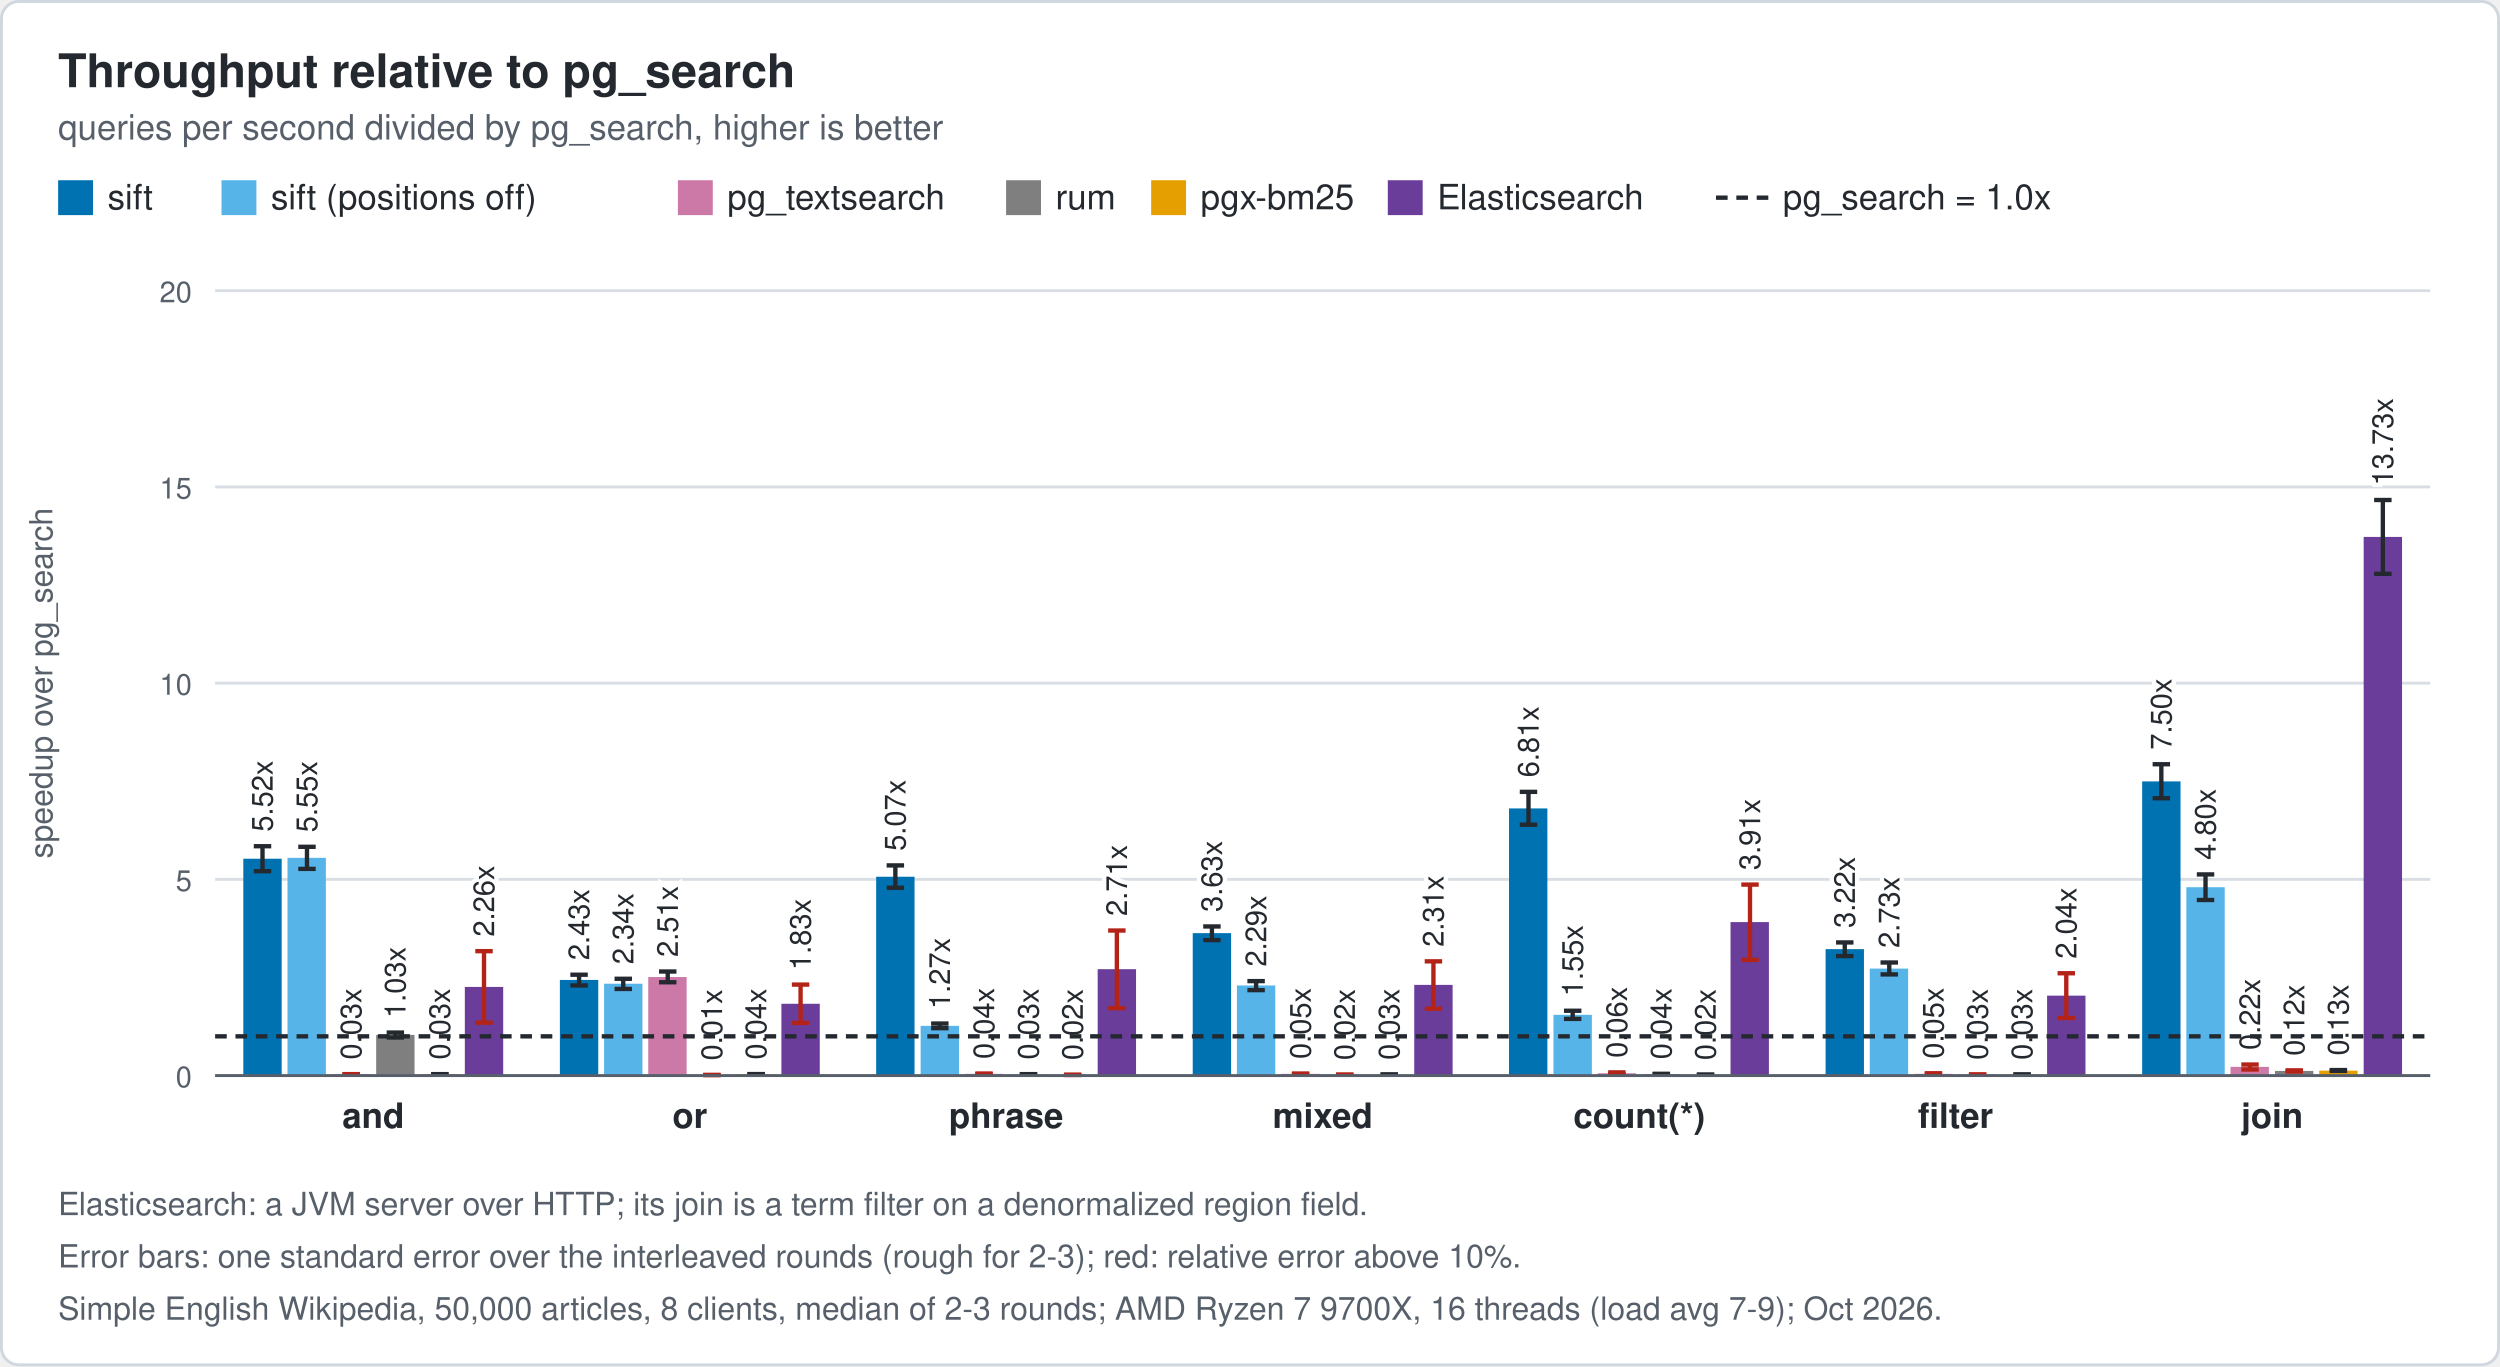
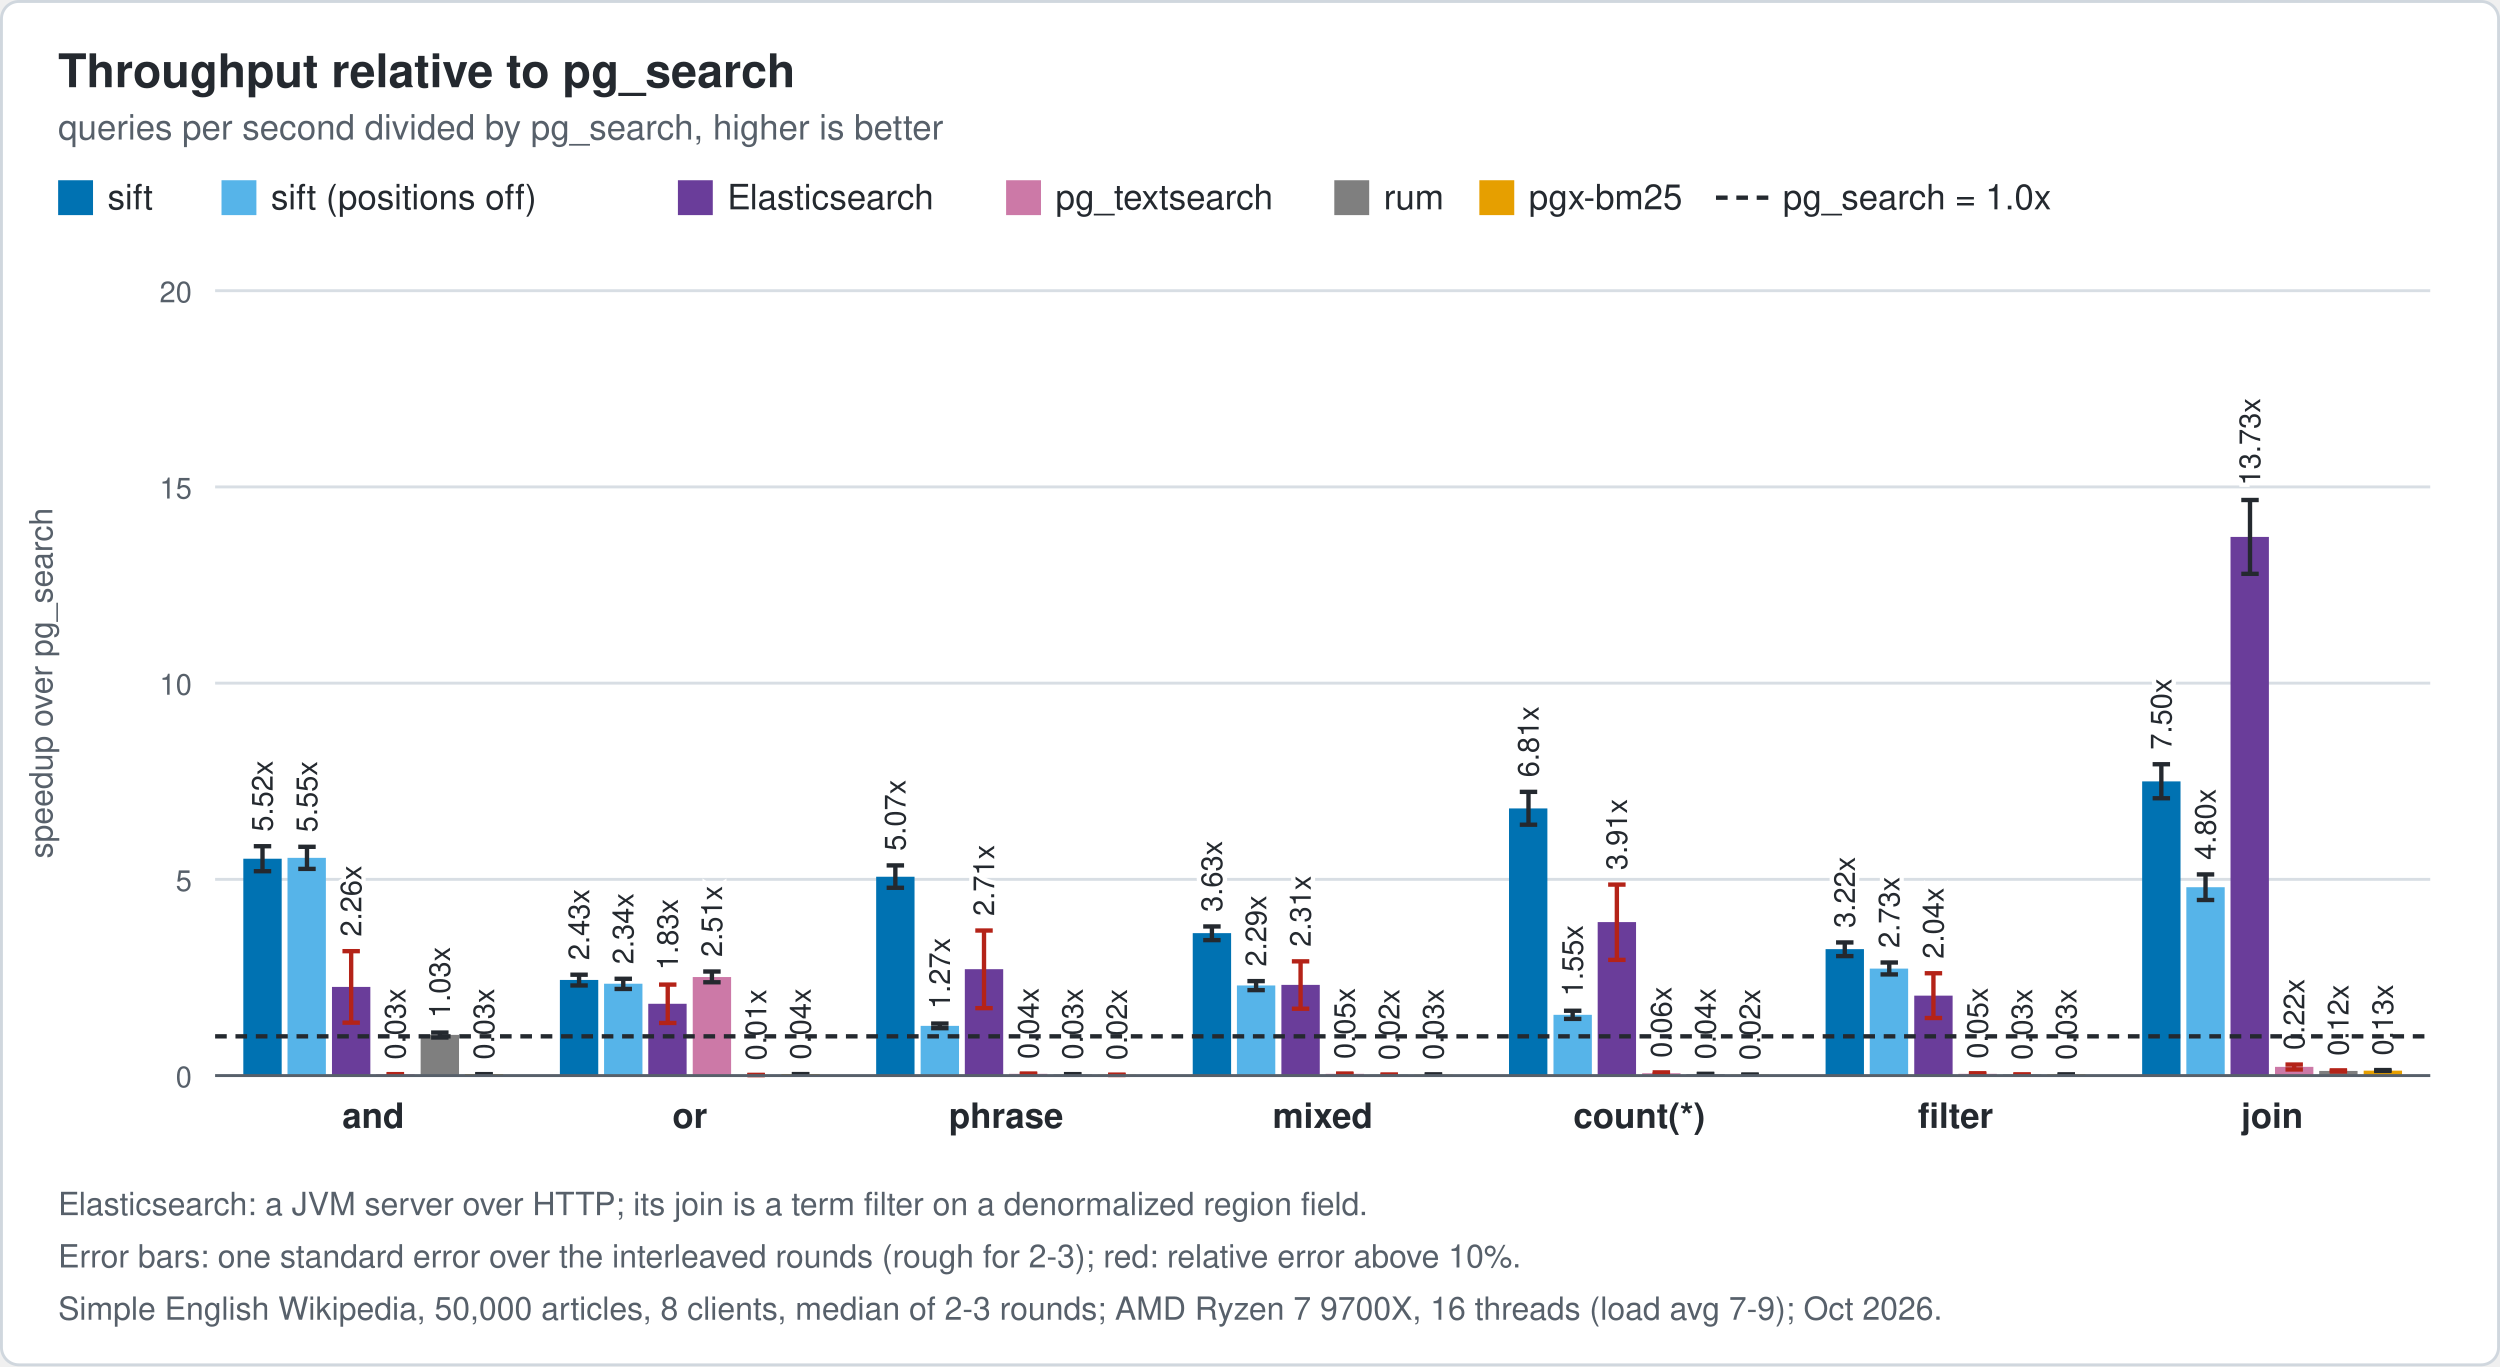
<svg xmlns="http://www.w3.org/2000/svg" width="860" height="470" viewBox="0 0 860 470" role="img" aria-labelledby="t d" font-family="Helvetica, Arial, sans-serif">
  <rect x="0.5" y="0.5" width="859" height="469" rx="6" fill="#ffffff" stroke="#d0d7de" />
  <text x="20" y="30" font-size="16" text-anchor="start" fill="#24292f" font-weight="bold">Throughput relative to pg_search</text>
  <text x="20" y="48" font-size="12" text-anchor="start" fill="#57606a">queries per second divided by pg_search, higher is better</text>
  <rect x="20" y="62" width="12" height="12" fill="#0072B2" />
  <text x="37" y="72" font-size="12" text-anchor="start" fill="#24292f">sift</text>
  <rect x="76.2" y="62" width="12" height="12" fill="#56B4E9" />
  <text x="93.2" y="72" font-size="12" text-anchor="start" fill="#24292f">sift (positions off)</text>
-   <rect x="233.2" y="62" width="12" height="12" fill="#CC79A7" />
-   <text x="250.2" y="72" font-size="12" text-anchor="start" fill="#24292f">pg_textsearch</text>
-   <rect x="346.1" y="62" width="12" height="12" fill="#7f7f7f" />
-   <text x="363.1" y="72" font-size="12" text-anchor="start" fill="#24292f">rum</text>
-   <rect x="396" y="62" width="12" height="12" fill="#E69F00" />
-   <text x="413" y="72" font-size="12" text-anchor="start" fill="#24292f">pgx-bm25</text>
-   <rect x="477.4" y="62" width="12" height="12" fill="#6A3D9A" />
-   <text x="494.4" y="72" font-size="12" text-anchor="start" fill="#24292f">Elasticsearch</text>
+   <rect x="233.2" y="62" width="12" height="12" fill="#6A3D9A" />
+   <text x="250.2" y="72" font-size="12" text-anchor="start" fill="#24292f">Elasticsearch</text>
+   <rect x="346.1" y="62" width="12" height="12" fill="#CC79A7" />
+   <text x="363.1" y="72" font-size="12" text-anchor="start" fill="#24292f">pg_textsearch</text>
+   <rect x="459" y="62" width="12" height="12" fill="#7f7f7f" />
+   <text x="476" y="72" font-size="12" text-anchor="start" fill="#24292f">rum</text>
+   <rect x="508.9" y="62" width="12" height="12" fill="#E69F00" />
+   <text x="525.9" y="72" font-size="12" text-anchor="start" fill="#24292f">pgx-bm25</text>
  <line x1="590.3" y1="68" x2="608.3" y2="68" stroke="#24292f" stroke-width="1.5" stroke-dasharray="4 3" />
  <text x="613.3" y="72" font-size="12" text-anchor="start" fill="#24292f">pg_search = 1.0x</text>
  <line x1="74" y1="370" x2="836" y2="370" stroke="#d8dee4" stroke-width="1" />
  <text x="66" y="374" font-size="10" text-anchor="end" fill="#57606a">0</text>
  <line x1="74" y1="302.5" x2="836" y2="302.5" stroke="#d8dee4" stroke-width="1" />
  <text x="66" y="306.5" font-size="10" text-anchor="end" fill="#57606a">5</text>
  <line x1="74" y1="235" x2="836" y2="235" stroke="#d8dee4" stroke-width="1" />
  <text x="66" y="239" font-size="10" text-anchor="end" fill="#57606a">10</text>
  <line x1="74" y1="167.5" x2="836" y2="167.5" stroke="#d8dee4" stroke-width="1" />
  <text x="66" y="171.5" font-size="10" text-anchor="end" fill="#57606a">15</text>
  <line x1="74" y1="100" x2="836" y2="100" stroke="#d8dee4" stroke-width="1" />
  <text x="66" y="104" font-size="10" text-anchor="end" fill="#57606a">20</text>
  <text transform="translate(18 235) rotate(-90)" font-size="11" text-anchor="middle" fill="#57606a">speedup over pg_search</text>
  <rect x="83.7" y="295.4" width="13.2" height="74.6" fill="#0072B2" />
  <line x1="90.3" y1="291.1" x2="90.3" y2="299.7" stroke="#24292f" stroke-width="1.5" />
  <line x1="87.3" y1="291.1" x2="93.3" y2="291.1" stroke="#24292f" stroke-width="1.5" />
  <line x1="87.3" y1="299.7" x2="93.3" y2="299.7" stroke="#24292f" stroke-width="1.5" />
  <text transform="translate(93.8 286.1) rotate(-90)" font-size="10" text-anchor="start" fill="#24292f" stroke="#ffffff" stroke-width="3" paint-order="stroke">5.52x</text>
  <rect x="98.9" y="295.1" width="13.2" height="74.9" fill="#56B4E9" />
  <line x1="105.6" y1="291.3" x2="105.6" y2="298.9" stroke="#24292f" stroke-width="1.5" />
  <line x1="102.6" y1="291.3" x2="108.6" y2="291.3" stroke="#24292f" stroke-width="1.5" />
  <line x1="102.6" y1="298.9" x2="108.6" y2="298.9" stroke="#24292f" stroke-width="1.5" />
  <text transform="translate(109.1 286.3) rotate(-90)" font-size="10" text-anchor="start" fill="#24292f" stroke="#ffffff" stroke-width="3" paint-order="stroke">5.55x</text>
-   <rect x="114.2" y="369.5" width="13.2" height="0.5" fill="#CC79A7" />
-   <line x1="120.8" y1="369.5" x2="120.8" y2="369.6" stroke="#b42318" stroke-width="1.5" />
-   <line x1="117.8" y1="369.5" x2="123.8" y2="369.5" stroke="#b42318" stroke-width="1.5" />
-   <line x1="117.8" y1="369.6" x2="123.8" y2="369.6" stroke="#b42318" stroke-width="1.5" />
-   <text transform="translate(124.3 364.5) rotate(-90)" font-size="10" text-anchor="start" fill="#24292f" stroke="#ffffff" stroke-width="3" paint-order="stroke">0.03x</text>
-   <rect x="129.4" y="356" width="13.2" height="14" fill="#7f7f7f" />
-   <line x1="136" y1="355.2" x2="136" y2="356.9" stroke="#24292f" stroke-width="1.5" />
-   <line x1="133" y1="355.2" x2="139" y2="355.2" stroke="#24292f" stroke-width="1.5" />
-   <line x1="133" y1="356.9" x2="139" y2="356.9" stroke="#24292f" stroke-width="1.5" />
-   <text transform="translate(139.5 350.2) rotate(-90)" font-size="10" text-anchor="start" fill="#24292f" stroke="#ffffff" stroke-width="3" paint-order="stroke">1.03x</text>
-   <rect x="144.7" y="369.5" width="13.2" height="0.5" fill="#E69F00" />
-   <line x1="151.3" y1="369.5" x2="151.3" y2="369.6" stroke="#24292f" stroke-width="1.5" />
-   <line x1="148.3" y1="369.5" x2="154.3" y2="369.5" stroke="#24292f" stroke-width="1.5" />
-   <line x1="148.3" y1="369.6" x2="154.3" y2="369.6" stroke="#24292f" stroke-width="1.5" />
-   <text transform="translate(154.8 364.5) rotate(-90)" font-size="10" text-anchor="start" fill="#24292f" stroke="#ffffff" stroke-width="3" paint-order="stroke">0.03x</text>
-   <rect x="159.9" y="339.5" width="13.2" height="30.5" fill="#6A3D9A" />
-   <line x1="166.5" y1="327.2" x2="166.5" y2="351.8" stroke="#b42318" stroke-width="1.5" />
-   <line x1="163.5" y1="327.2" x2="169.5" y2="327.2" stroke="#b42318" stroke-width="1.5" />
-   <line x1="163.5" y1="351.8" x2="169.5" y2="351.8" stroke="#b42318" stroke-width="1.5" />
-   <text transform="translate(170 322.2) rotate(-90)" font-size="10" text-anchor="start" fill="#24292f" stroke="#ffffff" stroke-width="3" paint-order="stroke">2.26x</text>
+   <rect x="114.2" y="339.5" width="13.2" height="30.5" fill="#6A3D9A" />
+   <line x1="120.8" y1="327.2" x2="120.8" y2="351.8" stroke="#b42318" stroke-width="1.5" />
+   <line x1="117.8" y1="327.2" x2="123.8" y2="327.2" stroke="#b42318" stroke-width="1.5" />
+   <line x1="117.8" y1="351.8" x2="123.8" y2="351.8" stroke="#b42318" stroke-width="1.5" />
+   <text transform="translate(124.3 322.2) rotate(-90)" font-size="10" text-anchor="start" fill="#24292f" stroke="#ffffff" stroke-width="3" paint-order="stroke">2.26x</text>
+   <rect x="129.4" y="369.5" width="13.2" height="0.5" fill="#CC79A7" />
+   <line x1="136" y1="369.5" x2="136" y2="369.6" stroke="#b42318" stroke-width="1.5" />
+   <line x1="133" y1="369.5" x2="139" y2="369.5" stroke="#b42318" stroke-width="1.5" />
+   <line x1="133" y1="369.6" x2="139" y2="369.6" stroke="#b42318" stroke-width="1.5" />
+   <text transform="translate(139.5 364.5) rotate(-90)" font-size="10" text-anchor="start" fill="#24292f" stroke="#ffffff" stroke-width="3" paint-order="stroke">0.03x</text>
+   <rect x="144.7" y="356" width="13.2" height="14" fill="#7f7f7f" />
+   <line x1="151.3" y1="355.2" x2="151.3" y2="356.9" stroke="#24292f" stroke-width="1.5" />
+   <line x1="148.3" y1="355.2" x2="154.3" y2="355.2" stroke="#24292f" stroke-width="1.5" />
+   <line x1="148.3" y1="356.9" x2="154.3" y2="356.9" stroke="#24292f" stroke-width="1.5" />
+   <text transform="translate(154.8 350.2) rotate(-90)" font-size="10" text-anchor="start" fill="#24292f" stroke="#ffffff" stroke-width="3" paint-order="stroke">1.03x</text>
+   <rect x="159.9" y="369.5" width="13.2" height="0.5" fill="#E69F00" />
+   <line x1="166.5" y1="369.5" x2="166.5" y2="369.6" stroke="#24292f" stroke-width="1.5" />
+   <line x1="163.5" y1="369.5" x2="169.5" y2="369.5" stroke="#24292f" stroke-width="1.5" />
+   <line x1="163.5" y1="369.6" x2="169.5" y2="369.6" stroke="#24292f" stroke-width="1.5" />
+   <text transform="translate(170 364.5) rotate(-90)" font-size="10" text-anchor="start" fill="#24292f" stroke="#ffffff" stroke-width="3" paint-order="stroke">0.03x</text>
  <text x="128.4" y="388" font-size="12" text-anchor="middle" fill="#24292f" font-weight="bold">and</text>
  <rect x="192.6" y="337.1" width="13.2" height="32.9" fill="#0072B2" />
  <line x1="199.2" y1="335.3" x2="199.2" y2="339" stroke="#24292f" stroke-width="1.5" />
  <line x1="196.2" y1="335.3" x2="202.2" y2="335.3" stroke="#24292f" stroke-width="1.5" />
  <line x1="196.2" y1="339" x2="202.2" y2="339" stroke="#24292f" stroke-width="1.5" />
  <text transform="translate(202.7 330.3) rotate(-90)" font-size="10" text-anchor="start" fill="#24292f" stroke="#ffffff" stroke-width="3" paint-order="stroke">2.43x</text>
  <rect x="207.8" y="338.4" width="13.2" height="31.6" fill="#56B4E9" />
  <line x1="214.4" y1="336.7" x2="214.4" y2="340.2" stroke="#24292f" stroke-width="1.5" />
  <line x1="211.4" y1="336.7" x2="217.4" y2="336.7" stroke="#24292f" stroke-width="1.5" />
  <line x1="211.4" y1="340.2" x2="217.4" y2="340.2" stroke="#24292f" stroke-width="1.5" />
  <text transform="translate(217.9 331.7) rotate(-90)" font-size="10" text-anchor="start" fill="#24292f" stroke="#ffffff" stroke-width="3" paint-order="stroke">2.34x</text>
-   <rect x="223" y="336.1" width="13.2" height="33.9" fill="#CC79A7" />
-   <line x1="229.7" y1="334.2" x2="229.7" y2="337.9" stroke="#24292f" stroke-width="1.5" />
-   <line x1="226.7" y1="334.2" x2="232.7" y2="334.2" stroke="#24292f" stroke-width="1.5" />
-   <line x1="226.7" y1="337.9" x2="232.7" y2="337.9" stroke="#24292f" stroke-width="1.5" />
-   <text transform="translate(233.2 329.2) rotate(-90)" font-size="10" text-anchor="start" fill="#24292f" stroke="#ffffff" stroke-width="3" paint-order="stroke">2.51x</text>
-   <rect x="238.3" y="369.8" width="13.2" height="0.2" fill="#7f7f7f" />
-   <line x1="244.9" y1="369.8" x2="244.9" y2="369.8" stroke="#b42318" stroke-width="1.5" />
-   <line x1="241.9" y1="369.8" x2="247.9" y2="369.8" stroke="#b42318" stroke-width="1.5" />
-   <line x1="241.9" y1="369.8" x2="247.9" y2="369.8" stroke="#b42318" stroke-width="1.5" />
-   <text transform="translate(248.4 364.8) rotate(-90)" font-size="10" text-anchor="start" fill="#24292f" stroke="#ffffff" stroke-width="3" paint-order="stroke">0.01x</text>
-   <rect x="253.5" y="369.5" width="13.2" height="0.5" fill="#E69F00" />
-   <line x1="260.1" y1="369.5" x2="260.1" y2="369.5" stroke="#24292f" stroke-width="1.5" />
-   <line x1="257.1" y1="369.5" x2="263.1" y2="369.5" stroke="#24292f" stroke-width="1.5" />
-   <line x1="257.1" y1="369.5" x2="263.1" y2="369.5" stroke="#24292f" stroke-width="1.5" />
-   <text transform="translate(263.6 364.5) rotate(-90)" font-size="10" text-anchor="start" fill="#24292f" stroke="#ffffff" stroke-width="3" paint-order="stroke">0.04x</text>
-   <rect x="268.8" y="345.3" width="13.2" height="24.7" fill="#6A3D9A" />
-   <line x1="275.4" y1="338.7" x2="275.4" y2="351.9" stroke="#b42318" stroke-width="1.5" />
-   <line x1="272.4" y1="338.7" x2="278.4" y2="338.7" stroke="#b42318" stroke-width="1.5" />
-   <line x1="272.4" y1="351.9" x2="278.4" y2="351.9" stroke="#b42318" stroke-width="1.5" />
-   <text transform="translate(278.9 333.7) rotate(-90)" font-size="10" text-anchor="start" fill="#24292f" stroke="#ffffff" stroke-width="3" paint-order="stroke">1.83x</text>
+   <rect x="223" y="345.3" width="13.2" height="24.7" fill="#6A3D9A" />
+   <line x1="229.7" y1="338.7" x2="229.7" y2="351.9" stroke="#b42318" stroke-width="1.5" />
+   <line x1="226.7" y1="338.7" x2="232.7" y2="338.7" stroke="#b42318" stroke-width="1.5" />
+   <line x1="226.7" y1="351.9" x2="232.7" y2="351.9" stroke="#b42318" stroke-width="1.5" />
+   <text transform="translate(233.2 333.7) rotate(-90)" font-size="10" text-anchor="start" fill="#24292f" stroke="#ffffff" stroke-width="3" paint-order="stroke">1.83x</text>
+   <rect x="238.3" y="336.1" width="13.2" height="33.9" fill="#CC79A7" />
+   <line x1="244.9" y1="334.2" x2="244.9" y2="337.9" stroke="#24292f" stroke-width="1.5" />
+   <line x1="241.9" y1="334.2" x2="247.9" y2="334.2" stroke="#24292f" stroke-width="1.5" />
+   <line x1="241.9" y1="337.9" x2="247.9" y2="337.9" stroke="#24292f" stroke-width="1.5" />
+   <text transform="translate(248.4 329.2) rotate(-90)" font-size="10" text-anchor="start" fill="#24292f" stroke="#ffffff" stroke-width="3" paint-order="stroke">2.51x</text>
+   <rect x="253.5" y="369.8" width="13.2" height="0.2" fill="#7f7f7f" />
+   <line x1="260.1" y1="369.8" x2="260.1" y2="369.8" stroke="#b42318" stroke-width="1.5" />
+   <line x1="257.1" y1="369.8" x2="263.1" y2="369.8" stroke="#b42318" stroke-width="1.5" />
+   <line x1="257.1" y1="369.8" x2="263.1" y2="369.8" stroke="#b42318" stroke-width="1.5" />
+   <text transform="translate(263.6 364.8) rotate(-90)" font-size="10" text-anchor="start" fill="#24292f" stroke="#ffffff" stroke-width="3" paint-order="stroke">0.01x</text>
+   <rect x="268.8" y="369.5" width="13.2" height="0.5" fill="#E69F00" />
+   <line x1="275.4" y1="369.5" x2="275.4" y2="369.5" stroke="#24292f" stroke-width="1.5" />
+   <line x1="272.4" y1="369.5" x2="278.4" y2="369.5" stroke="#24292f" stroke-width="1.5" />
+   <line x1="272.4" y1="369.5" x2="278.4" y2="369.5" stroke="#24292f" stroke-width="1.5" />
+   <text transform="translate(278.9 364.5) rotate(-90)" font-size="10" text-anchor="start" fill="#24292f" stroke="#ffffff" stroke-width="3" paint-order="stroke">0.04x</text>
  <text x="237.3" y="388" font-size="12" text-anchor="middle" fill="#24292f" font-weight="bold">or</text>
  <rect x="301.4" y="301.6" width="13.2" height="68.4" fill="#0072B2" />
  <line x1="308" y1="297.7" x2="308" y2="305.4" stroke="#24292f" stroke-width="1.5" />
  <line x1="305" y1="297.7" x2="311" y2="297.7" stroke="#24292f" stroke-width="1.5" />
  <line x1="305" y1="305.4" x2="311" y2="305.4" stroke="#24292f" stroke-width="1.5" />
  <text transform="translate(311.5 292.7) rotate(-90)" font-size="10" text-anchor="start" fill="#24292f" stroke="#ffffff" stroke-width="3" paint-order="stroke">5.07x</text>
  <rect x="316.7" y="352.9" width="13.2" height="17.1" fill="#56B4E9" />
  <line x1="323.3" y1="352.1" x2="323.3" y2="353.7" stroke="#24292f" stroke-width="1.5" />
  <line x1="320.3" y1="352.1" x2="326.3" y2="352.1" stroke="#24292f" stroke-width="1.5" />
  <line x1="320.3" y1="353.7" x2="326.3" y2="353.7" stroke="#24292f" stroke-width="1.5" />
  <text transform="translate(326.8 347.1) rotate(-90)" font-size="10" text-anchor="start" fill="#24292f" stroke="#ffffff" stroke-width="3" paint-order="stroke">1.27x</text>
-   <rect x="331.9" y="369.4" width="13.2" height="0.6" fill="#CC79A7" />
-   <line x1="338.5" y1="369.3" x2="338.5" y2="369.5" stroke="#b42318" stroke-width="1.5" />
-   <line x1="335.5" y1="369.3" x2="341.5" y2="369.3" stroke="#b42318" stroke-width="1.5" />
-   <line x1="335.5" y1="369.5" x2="341.5" y2="369.5" stroke="#b42318" stroke-width="1.5" />
-   <text transform="translate(342 364.3) rotate(-90)" font-size="10" text-anchor="start" fill="#24292f" stroke="#ffffff" stroke-width="3" paint-order="stroke">0.04x</text>
-   <rect x="347.1" y="369.6" width="13.2" height="0.4" fill="#7f7f7f" />
-   <line x1="353.8" y1="369.5" x2="353.8" y2="369.6" stroke="#24292f" stroke-width="1.5" />
-   <line x1="350.8" y1="369.5" x2="356.8" y2="369.5" stroke="#24292f" stroke-width="1.5" />
-   <line x1="350.8" y1="369.6" x2="356.8" y2="369.6" stroke="#24292f" stroke-width="1.5" />
-   <text transform="translate(357.3 364.5) rotate(-90)" font-size="10" text-anchor="start" fill="#24292f" stroke="#ffffff" stroke-width="3" paint-order="stroke">0.03x</text>
-   <rect x="362.4" y="369.7" width="13.2" height="0.3" fill="#E69F00" />
-   <line x1="369" y1="369.7" x2="369" y2="369.8" stroke="#b42318" stroke-width="1.5" />
-   <line x1="366" y1="369.7" x2="372" y2="369.7" stroke="#b42318" stroke-width="1.5" />
-   <line x1="366" y1="369.8" x2="372" y2="369.8" stroke="#b42318" stroke-width="1.5" />
-   <text transform="translate(372.5 364.7) rotate(-90)" font-size="10" text-anchor="start" fill="#24292f" stroke="#ffffff" stroke-width="3" paint-order="stroke">0.02x</text>
-   <rect x="377.6" y="333.4" width="13.2" height="36.6" fill="#6A3D9A" />
-   <line x1="384.2" y1="320.1" x2="384.2" y2="346.8" stroke="#b42318" stroke-width="1.5" />
-   <line x1="381.2" y1="320.1" x2="387.2" y2="320.1" stroke="#b42318" stroke-width="1.5" />
-   <line x1="381.2" y1="346.8" x2="387.2" y2="346.8" stroke="#b42318" stroke-width="1.5" />
-   <text transform="translate(387.7 315.1) rotate(-90)" font-size="10" text-anchor="start" fill="#24292f" stroke="#ffffff" stroke-width="3" paint-order="stroke">2.71x</text>
+   <rect x="331.9" y="333.4" width="13.2" height="36.6" fill="#6A3D9A" />
+   <line x1="338.5" y1="320.1" x2="338.5" y2="346.8" stroke="#b42318" stroke-width="1.5" />
+   <line x1="335.5" y1="320.1" x2="341.5" y2="320.1" stroke="#b42318" stroke-width="1.5" />
+   <line x1="335.5" y1="346.8" x2="341.5" y2="346.8" stroke="#b42318" stroke-width="1.5" />
+   <text transform="translate(342 315.1) rotate(-90)" font-size="10" text-anchor="start" fill="#24292f" stroke="#ffffff" stroke-width="3" paint-order="stroke">2.71x</text>
+   <rect x="347.1" y="369.4" width="13.2" height="0.6" fill="#CC79A7" />
+   <line x1="353.8" y1="369.3" x2="353.8" y2="369.5" stroke="#b42318" stroke-width="1.5" />
+   <line x1="350.8" y1="369.3" x2="356.8" y2="369.3" stroke="#b42318" stroke-width="1.5" />
+   <line x1="350.8" y1="369.5" x2="356.8" y2="369.5" stroke="#b42318" stroke-width="1.5" />
+   <text transform="translate(357.3 364.3) rotate(-90)" font-size="10" text-anchor="start" fill="#24292f" stroke="#ffffff" stroke-width="3" paint-order="stroke">0.04x</text>
+   <rect x="362.4" y="369.6" width="13.2" height="0.4" fill="#7f7f7f" />
+   <line x1="369" y1="369.5" x2="369" y2="369.6" stroke="#24292f" stroke-width="1.5" />
+   <line x1="366" y1="369.5" x2="372" y2="369.5" stroke="#24292f" stroke-width="1.5" />
+   <line x1="366" y1="369.6" x2="372" y2="369.6" stroke="#24292f" stroke-width="1.5" />
+   <text transform="translate(372.5 364.5) rotate(-90)" font-size="10" text-anchor="start" fill="#24292f" stroke="#ffffff" stroke-width="3" paint-order="stroke">0.03x</text>
+   <rect x="377.6" y="369.7" width="13.2" height="0.3" fill="#E69F00" />
+   <line x1="384.2" y1="369.7" x2="384.2" y2="369.8" stroke="#b42318" stroke-width="1.5" />
+   <line x1="381.2" y1="369.7" x2="387.2" y2="369.7" stroke="#b42318" stroke-width="1.5" />
+   <line x1="381.2" y1="369.8" x2="387.2" y2="369.8" stroke="#b42318" stroke-width="1.5" />
+   <text transform="translate(387.7 364.7) rotate(-90)" font-size="10" text-anchor="start" fill="#24292f" stroke="#ffffff" stroke-width="3" paint-order="stroke">0.02x</text>
  <text x="346.1" y="388" font-size="12" text-anchor="middle" fill="#24292f" font-weight="bold">phrase</text>
  <rect x="410.3" y="321" width="13.2" height="49" fill="#0072B2" />
  <line x1="416.9" y1="318.7" x2="416.9" y2="323.4" stroke="#24292f" stroke-width="1.5" />
  <line x1="413.9" y1="318.7" x2="419.9" y2="318.7" stroke="#24292f" stroke-width="1.5" />
  <line x1="413.9" y1="323.4" x2="419.9" y2="323.4" stroke="#24292f" stroke-width="1.5" />
  <text transform="translate(420.4 313.7) rotate(-90)" font-size="10" text-anchor="start" fill="#24292f" stroke="#ffffff" stroke-width="3" paint-order="stroke">3.63x</text>
  <rect x="425.5" y="339" width="13.2" height="31" fill="#56B4E9" />
  <line x1="432.1" y1="337.5" x2="432.1" y2="340.6" stroke="#24292f" stroke-width="1.5" />
  <line x1="429.1" y1="337.5" x2="435.1" y2="337.5" stroke="#24292f" stroke-width="1.5" />
  <line x1="429.1" y1="340.6" x2="435.1" y2="340.6" stroke="#24292f" stroke-width="1.5" />
  <text transform="translate(435.6 332.5) rotate(-90)" font-size="10" text-anchor="start" fill="#24292f" stroke="#ffffff" stroke-width="3" paint-order="stroke">2.29x</text>
-   <rect x="440.8" y="369.4" width="13.2" height="0.6" fill="#CC79A7" />
-   <line x1="447.4" y1="369.3" x2="447.4" y2="369.5" stroke="#b42318" stroke-width="1.5" />
-   <line x1="444.4" y1="369.3" x2="450.4" y2="369.3" stroke="#b42318" stroke-width="1.5" />
-   <line x1="444.4" y1="369.5" x2="450.4" y2="369.5" stroke="#b42318" stroke-width="1.5" />
-   <text transform="translate(450.9 364.3) rotate(-90)" font-size="10" text-anchor="start" fill="#24292f" stroke="#ffffff" stroke-width="3" paint-order="stroke">0.05x</text>
-   <rect x="456" y="369.7" width="13.2" height="0.3" fill="#7f7f7f" />
-   <line x1="462.6" y1="369.7" x2="462.6" y2="369.7" stroke="#b42318" stroke-width="1.5" />
-   <line x1="459.6" y1="369.7" x2="465.6" y2="369.7" stroke="#b42318" stroke-width="1.5" />
-   <line x1="459.6" y1="369.7" x2="465.6" y2="369.7" stroke="#b42318" stroke-width="1.5" />
-   <text transform="translate(466.1 364.7) rotate(-90)" font-size="10" text-anchor="start" fill="#24292f" stroke="#ffffff" stroke-width="3" paint-order="stroke">0.02x</text>
-   <rect x="471.2" y="369.7" width="13.2" height="0.3" fill="#E69F00" />
-   <line x1="477.9" y1="369.6" x2="477.9" y2="369.7" stroke="#24292f" stroke-width="1.5" />
-   <line x1="474.9" y1="369.6" x2="480.9" y2="369.6" stroke="#24292f" stroke-width="1.5" />
-   <line x1="474.9" y1="369.7" x2="480.9" y2="369.7" stroke="#24292f" stroke-width="1.5" />
-   <text transform="translate(481.4 364.6) rotate(-90)" font-size="10" text-anchor="start" fill="#24292f" stroke="#ffffff" stroke-width="3" paint-order="stroke">0.03x</text>
-   <rect x="486.5" y="338.8" width="13.2" height="31.2" fill="#6A3D9A" />
-   <line x1="493.1" y1="330.7" x2="493.1" y2="347" stroke="#b42318" stroke-width="1.5" />
-   <line x1="490.1" y1="330.7" x2="496.1" y2="330.7" stroke="#b42318" stroke-width="1.5" />
-   <line x1="490.1" y1="347" x2="496.1" y2="347" stroke="#b42318" stroke-width="1.5" />
-   <text transform="translate(496.6 325.7) rotate(-90)" font-size="10" text-anchor="start" fill="#24292f" stroke="#ffffff" stroke-width="3" paint-order="stroke">2.31x</text>
+   <rect x="440.8" y="338.8" width="13.2" height="31.2" fill="#6A3D9A" />
+   <line x1="447.4" y1="330.7" x2="447.4" y2="347" stroke="#b42318" stroke-width="1.5" />
+   <line x1="444.4" y1="330.7" x2="450.4" y2="330.7" stroke="#b42318" stroke-width="1.5" />
+   <line x1="444.4" y1="347" x2="450.4" y2="347" stroke="#b42318" stroke-width="1.5" />
+   <text transform="translate(450.9 325.7) rotate(-90)" font-size="10" text-anchor="start" fill="#24292f" stroke="#ffffff" stroke-width="3" paint-order="stroke">2.31x</text>
+   <rect x="456" y="369.4" width="13.2" height="0.6" fill="#CC79A7" />
+   <line x1="462.6" y1="369.3" x2="462.6" y2="369.5" stroke="#b42318" stroke-width="1.5" />
+   <line x1="459.6" y1="369.3" x2="465.6" y2="369.3" stroke="#b42318" stroke-width="1.5" />
+   <line x1="459.6" y1="369.5" x2="465.6" y2="369.5" stroke="#b42318" stroke-width="1.5" />
+   <text transform="translate(466.1 364.3) rotate(-90)" font-size="10" text-anchor="start" fill="#24292f" stroke="#ffffff" stroke-width="3" paint-order="stroke">0.05x</text>
+   <rect x="471.2" y="369.7" width="13.2" height="0.3" fill="#7f7f7f" />
+   <line x1="477.9" y1="369.7" x2="477.9" y2="369.7" stroke="#b42318" stroke-width="1.5" />
+   <line x1="474.9" y1="369.7" x2="480.9" y2="369.7" stroke="#b42318" stroke-width="1.5" />
+   <line x1="474.9" y1="369.7" x2="480.9" y2="369.7" stroke="#b42318" stroke-width="1.5" />
+   <text transform="translate(481.4 364.7) rotate(-90)" font-size="10" text-anchor="start" fill="#24292f" stroke="#ffffff" stroke-width="3" paint-order="stroke">0.02x</text>
+   <rect x="486.5" y="369.7" width="13.2" height="0.3" fill="#E69F00" />
+   <line x1="493.1" y1="369.6" x2="493.1" y2="369.7" stroke="#24292f" stroke-width="1.5" />
+   <line x1="490.1" y1="369.6" x2="496.1" y2="369.6" stroke="#24292f" stroke-width="1.5" />
+   <line x1="490.1" y1="369.7" x2="496.1" y2="369.7" stroke="#24292f" stroke-width="1.5" />
+   <text transform="translate(496.6 364.6) rotate(-90)" font-size="10" text-anchor="start" fill="#24292f" stroke="#ffffff" stroke-width="3" paint-order="stroke">0.03x</text>
  <text x="455" y="388" font-size="12" text-anchor="middle" fill="#24292f" font-weight="bold">mixed</text>
  <rect x="519.1" y="278.1" width="13.2" height="91.9" fill="#0072B2" />
  <line x1="525.8" y1="272.4" x2="525.8" y2="283.7" stroke="#24292f" stroke-width="1.5" />
  <line x1="522.8" y1="272.4" x2="528.8" y2="272.4" stroke="#24292f" stroke-width="1.5" />
  <line x1="522.8" y1="283.7" x2="528.8" y2="283.7" stroke="#24292f" stroke-width="1.5" />
  <text transform="translate(529.3 267.4) rotate(-90)" font-size="10" text-anchor="start" fill="#24292f" stroke="#ffffff" stroke-width="3" paint-order="stroke">6.81x</text>
  <rect x="534.4" y="349.1" width="13.2" height="20.9" fill="#56B4E9" />
  <line x1="541" y1="347.7" x2="541" y2="350.5" stroke="#24292f" stroke-width="1.5" />
  <line x1="538" y1="347.7" x2="544" y2="347.7" stroke="#24292f" stroke-width="1.5" />
  <line x1="538" y1="350.5" x2="544" y2="350.5" stroke="#24292f" stroke-width="1.5" />
  <text transform="translate(544.5 342.7) rotate(-90)" font-size="10" text-anchor="start" fill="#24292f" stroke="#ffffff" stroke-width="3" paint-order="stroke">1.55x</text>
-   <rect x="549.6" y="369.2" width="13.2" height="0.8" fill="#CC79A7" />
-   <line x1="556.2" y1="368.9" x2="556.2" y2="369.5" stroke="#b42318" stroke-width="1.5" />
-   <line x1="553.2" y1="368.9" x2="559.2" y2="368.9" stroke="#b42318" stroke-width="1.5" />
-   <line x1="553.2" y1="369.5" x2="559.2" y2="369.5" stroke="#b42318" stroke-width="1.5" />
-   <text transform="translate(559.7 363.9) rotate(-90)" font-size="10" text-anchor="start" fill="#24292f" stroke="#ffffff" stroke-width="3" paint-order="stroke">0.06x</text>
-   <rect x="564.9" y="369.5" width="13.2" height="0.5" fill="#7f7f7f" />
-   <line x1="571.5" y1="369.4" x2="571.5" y2="369.5" stroke="#24292f" stroke-width="1.5" />
-   <line x1="568.5" y1="369.4" x2="574.5" y2="369.4" stroke="#24292f" stroke-width="1.5" />
-   <line x1="568.5" y1="369.5" x2="574.5" y2="369.5" stroke="#24292f" stroke-width="1.5" />
-   <text transform="translate(575 364.4) rotate(-90)" font-size="10" text-anchor="start" fill="#24292f" stroke="#ffffff" stroke-width="3" paint-order="stroke">0.04x</text>
-   <rect x="580.1" y="369.7" width="13.2" height="0.3" fill="#E69F00" />
-   <line x1="586.7" y1="369.7" x2="586.7" y2="369.7" stroke="#24292f" stroke-width="1.5" />
-   <line x1="583.7" y1="369.7" x2="589.7" y2="369.7" stroke="#24292f" stroke-width="1.5" />
-   <line x1="583.7" y1="369.7" x2="589.7" y2="369.7" stroke="#24292f" stroke-width="1.5" />
-   <text transform="translate(590.2 364.7) rotate(-90)" font-size="10" text-anchor="start" fill="#24292f" stroke="#ffffff" stroke-width="3" paint-order="stroke">0.02x</text>
-   <rect x="595.3" y="317.2" width="13.2" height="52.8" fill="#6A3D9A" />
-   <line x1="602" y1="304.3" x2="602" y2="330.2" stroke="#b42318" stroke-width="1.5" />
-   <line x1="599" y1="304.3" x2="605" y2="304.3" stroke="#b42318" stroke-width="1.5" />
-   <line x1="599" y1="330.2" x2="605" y2="330.2" stroke="#b42318" stroke-width="1.5" />
-   <text transform="translate(605.5 299.3) rotate(-90)" font-size="10" text-anchor="start" fill="#24292f" stroke="#ffffff" stroke-width="3" paint-order="stroke">3.91x</text>
+   <rect x="549.6" y="317.2" width="13.2" height="52.8" fill="#6A3D9A" />
+   <line x1="556.2" y1="304.3" x2="556.2" y2="330.2" stroke="#b42318" stroke-width="1.5" />
+   <line x1="553.2" y1="304.3" x2="559.2" y2="304.3" stroke="#b42318" stroke-width="1.5" />
+   <line x1="553.2" y1="330.2" x2="559.2" y2="330.2" stroke="#b42318" stroke-width="1.5" />
+   <text transform="translate(559.7 299.3) rotate(-90)" font-size="10" text-anchor="start" fill="#24292f" stroke="#ffffff" stroke-width="3" paint-order="stroke">3.91x</text>
+   <rect x="564.9" y="369.2" width="13.2" height="0.8" fill="#CC79A7" />
+   <line x1="571.5" y1="368.9" x2="571.5" y2="369.5" stroke="#b42318" stroke-width="1.5" />
+   <line x1="568.5" y1="368.9" x2="574.5" y2="368.9" stroke="#b42318" stroke-width="1.5" />
+   <line x1="568.5" y1="369.5" x2="574.5" y2="369.5" stroke="#b42318" stroke-width="1.5" />
+   <text transform="translate(575 363.9) rotate(-90)" font-size="10" text-anchor="start" fill="#24292f" stroke="#ffffff" stroke-width="3" paint-order="stroke">0.06x</text>
+   <rect x="580.1" y="369.5" width="13.2" height="0.5" fill="#7f7f7f" />
+   <line x1="586.7" y1="369.4" x2="586.7" y2="369.5" stroke="#24292f" stroke-width="1.5" />
+   <line x1="583.7" y1="369.4" x2="589.7" y2="369.4" stroke="#24292f" stroke-width="1.5" />
+   <line x1="583.7" y1="369.5" x2="589.7" y2="369.5" stroke="#24292f" stroke-width="1.5" />
+   <text transform="translate(590.2 364.4) rotate(-90)" font-size="10" text-anchor="start" fill="#24292f" stroke="#ffffff" stroke-width="3" paint-order="stroke">0.04x</text>
+   <rect x="595.3" y="369.7" width="13.2" height="0.3" fill="#E69F00" />
+   <line x1="602" y1="369.7" x2="602" y2="369.7" stroke="#24292f" stroke-width="1.5" />
+   <line x1="599" y1="369.7" x2="605" y2="369.7" stroke="#24292f" stroke-width="1.5" />
+   <line x1="599" y1="369.7" x2="605" y2="369.7" stroke="#24292f" stroke-width="1.5" />
+   <text transform="translate(605.5 364.7) rotate(-90)" font-size="10" text-anchor="start" fill="#24292f" stroke="#ffffff" stroke-width="3" paint-order="stroke">0.02x</text>
  <text x="563.9" y="388" font-size="12" text-anchor="middle" fill="#24292f" font-weight="bold">count(*)</text>
  <rect x="628" y="326.5" width="13.2" height="43.5" fill="#0072B2" />
  <line x1="634.6" y1="324.2" x2="634.6" y2="328.9" stroke="#24292f" stroke-width="1.5" />
  <line x1="631.6" y1="324.2" x2="637.6" y2="324.2" stroke="#24292f" stroke-width="1.5" />
  <line x1="631.6" y1="328.9" x2="637.6" y2="328.9" stroke="#24292f" stroke-width="1.5" />
  <text transform="translate(638.1 319.2) rotate(-90)" font-size="10" text-anchor="start" fill="#24292f" stroke="#ffffff" stroke-width="3" paint-order="stroke">3.22x</text>
  <rect x="643.2" y="333.2" width="13.2" height="36.8" fill="#56B4E9" />
  <line x1="649.9" y1="331.1" x2="649.9" y2="335.2" stroke="#24292f" stroke-width="1.5" />
  <line x1="646.9" y1="331.1" x2="652.9" y2="331.1" stroke="#24292f" stroke-width="1.5" />
  <line x1="646.9" y1="335.2" x2="652.9" y2="335.2" stroke="#24292f" stroke-width="1.5" />
  <text transform="translate(653.4 326.1) rotate(-90)" font-size="10" text-anchor="start" fill="#24292f" stroke="#ffffff" stroke-width="3" paint-order="stroke">2.73x</text>
-   <rect x="658.5" y="369.4" width="13.2" height="0.6" fill="#CC79A7" />
-   <line x1="665.1" y1="369.2" x2="665.1" y2="369.5" stroke="#b42318" stroke-width="1.5" />
-   <line x1="662.1" y1="369.2" x2="668.1" y2="369.2" stroke="#b42318" stroke-width="1.5" />
-   <line x1="662.1" y1="369.5" x2="668.1" y2="369.5" stroke="#b42318" stroke-width="1.5" />
-   <text transform="translate(668.6 364.2) rotate(-90)" font-size="10" text-anchor="start" fill="#24292f" stroke="#ffffff" stroke-width="3" paint-order="stroke">0.05x</text>
-   <rect x="673.7" y="369.6" width="13.2" height="0.4" fill="#7f7f7f" />
-   <line x1="680.3" y1="369.6" x2="680.3" y2="369.7" stroke="#b42318" stroke-width="1.5" />
-   <line x1="677.3" y1="369.6" x2="683.3" y2="369.6" stroke="#b42318" stroke-width="1.5" />
-   <line x1="677.3" y1="369.7" x2="683.3" y2="369.7" stroke="#b42318" stroke-width="1.5" />
-   <text transform="translate(683.8 364.6) rotate(-90)" font-size="10" text-anchor="start" fill="#24292f" stroke="#ffffff" stroke-width="3" paint-order="stroke">0.03x</text>
-   <rect x="689" y="369.6" width="13.2" height="0.4" fill="#E69F00" />
-   <line x1="695.6" y1="369.6" x2="695.6" y2="369.7" stroke="#24292f" stroke-width="1.5" />
-   <line x1="692.6" y1="369.6" x2="698.6" y2="369.6" stroke="#24292f" stroke-width="1.5" />
-   <line x1="692.6" y1="369.7" x2="698.6" y2="369.7" stroke="#24292f" stroke-width="1.5" />
+   <rect x="658.5" y="342.5" width="13.2" height="27.5" fill="#6A3D9A" />
+   <line x1="665.1" y1="334.8" x2="665.1" y2="350.2" stroke="#b42318" stroke-width="1.5" />
+   <line x1="662.1" y1="334.8" x2="668.1" y2="334.8" stroke="#b42318" stroke-width="1.5" />
+   <line x1="662.1" y1="350.2" x2="668.1" y2="350.2" stroke="#b42318" stroke-width="1.5" />
+   <text transform="translate(668.6 329.8) rotate(-90)" font-size="10" text-anchor="start" fill="#24292f" stroke="#ffffff" stroke-width="3" paint-order="stroke">2.04x</text>
+   <rect x="673.7" y="369.4" width="13.2" height="0.6" fill="#CC79A7" />
+   <line x1="680.3" y1="369.2" x2="680.3" y2="369.5" stroke="#b42318" stroke-width="1.5" />
+   <line x1="677.3" y1="369.2" x2="683.3" y2="369.2" stroke="#b42318" stroke-width="1.5" />
+   <line x1="677.3" y1="369.5" x2="683.3" y2="369.5" stroke="#b42318" stroke-width="1.5" />
+   <text transform="translate(683.8 364.2) rotate(-90)" font-size="10" text-anchor="start" fill="#24292f" stroke="#ffffff" stroke-width="3" paint-order="stroke">0.05x</text>
+   <rect x="689" y="369.6" width="13.2" height="0.4" fill="#7f7f7f" />
+   <line x1="695.6" y1="369.6" x2="695.6" y2="369.7" stroke="#b42318" stroke-width="1.5" />
+   <line x1="692.6" y1="369.6" x2="698.6" y2="369.6" stroke="#b42318" stroke-width="1.5" />
+   <line x1="692.6" y1="369.7" x2="698.6" y2="369.7" stroke="#b42318" stroke-width="1.5" />
  <text transform="translate(699.1 364.6) rotate(-90)" font-size="10" text-anchor="start" fill="#24292f" stroke="#ffffff" stroke-width="3" paint-order="stroke">0.03x</text>
-   <rect x="704.2" y="342.5" width="13.2" height="27.5" fill="#6A3D9A" />
-   <line x1="710.8" y1="334.8" x2="710.8" y2="350.2" stroke="#b42318" stroke-width="1.5" />
-   <line x1="707.8" y1="334.8" x2="713.8" y2="334.8" stroke="#b42318" stroke-width="1.5" />
-   <line x1="707.8" y1="350.2" x2="713.8" y2="350.2" stroke="#b42318" stroke-width="1.5" />
-   <text transform="translate(714.3 329.8) rotate(-90)" font-size="10" text-anchor="start" fill="#24292f" stroke="#ffffff" stroke-width="3" paint-order="stroke">2.04x</text>
+   <rect x="704.2" y="369.6" width="13.2" height="0.4" fill="#E69F00" />
+   <line x1="710.8" y1="369.6" x2="710.8" y2="369.7" stroke="#24292f" stroke-width="1.5" />
+   <line x1="707.8" y1="369.6" x2="713.8" y2="369.6" stroke="#24292f" stroke-width="1.5" />
+   <line x1="707.8" y1="369.7" x2="713.8" y2="369.7" stroke="#24292f" stroke-width="1.5" />
+   <text transform="translate(714.3 364.6) rotate(-90)" font-size="10" text-anchor="start" fill="#24292f" stroke="#ffffff" stroke-width="3" paint-order="stroke">0.03x</text>
  <text x="672.7" y="388" font-size="12" text-anchor="middle" fill="#24292f" font-weight="bold">filter</text>
  <rect x="736.9" y="268.8" width="13.2" height="101.2" fill="#0072B2" />
  <line x1="743.5" y1="262.9" x2="743.5" y2="274.6" stroke="#24292f" stroke-width="1.5" />
  <line x1="740.5" y1="262.9" x2="746.5" y2="262.9" stroke="#24292f" stroke-width="1.5" />
  <line x1="740.5" y1="274.6" x2="746.5" y2="274.6" stroke="#24292f" stroke-width="1.5" />
  <text transform="translate(747 257.9) rotate(-90)" font-size="10" text-anchor="start" fill="#24292f" stroke="#ffffff" stroke-width="3" paint-order="stroke">7.50x</text>
  <rect x="752.1" y="305.2" width="13.2" height="64.8" fill="#56B4E9" />
  <line x1="758.7" y1="300.8" x2="758.7" y2="309.6" stroke="#24292f" stroke-width="1.5" />
  <line x1="755.7" y1="300.8" x2="761.7" y2="300.8" stroke="#24292f" stroke-width="1.5" />
  <line x1="755.7" y1="309.6" x2="761.7" y2="309.6" stroke="#24292f" stroke-width="1.5" />
  <text transform="translate(762.2 295.8) rotate(-90)" font-size="10" text-anchor="start" fill="#24292f" stroke="#ffffff" stroke-width="3" paint-order="stroke">4.80x</text>
-   <rect x="767.3" y="367" width="13.2" height="3" fill="#CC79A7" />
-   <line x1="774" y1="366.2" x2="774" y2="367.9" stroke="#b42318" stroke-width="1.5" />
-   <line x1="771" y1="366.2" x2="777" y2="366.2" stroke="#b42318" stroke-width="1.5" />
-   <line x1="771" y1="367.9" x2="777" y2="367.9" stroke="#b42318" stroke-width="1.5" />
-   <text transform="translate(777.5 361.2) rotate(-90)" font-size="10" text-anchor="start" fill="#24292f" stroke="#ffffff" stroke-width="3" paint-order="stroke">0.22x</text>
-   <rect x="782.6" y="368.4" width="13.2" height="1.6" fill="#7f7f7f" />
-   <line x1="789.2" y1="368.2" x2="789.2" y2="368.6" stroke="#b42318" stroke-width="1.5" />
-   <line x1="786.2" y1="368.2" x2="792.2" y2="368.2" stroke="#b42318" stroke-width="1.5" />
-   <line x1="786.2" y1="368.6" x2="792.2" y2="368.6" stroke="#b42318" stroke-width="1.5" />
-   <text transform="translate(792.7 363.2) rotate(-90)" font-size="10" text-anchor="start" fill="#24292f" stroke="#ffffff" stroke-width="3" paint-order="stroke">0.12x</text>
-   <rect x="797.8" y="368.3" width="13.2" height="1.7" fill="#E69F00" />
-   <line x1="804.4" y1="368.1" x2="804.4" y2="368.4" stroke="#24292f" stroke-width="1.5" />
-   <line x1="801.4" y1="368.1" x2="807.4" y2="368.1" stroke="#24292f" stroke-width="1.5" />
-   <line x1="801.4" y1="368.4" x2="807.4" y2="368.4" stroke="#24292f" stroke-width="1.5" />
-   <text transform="translate(807.9 363.1) rotate(-90)" font-size="10" text-anchor="start" fill="#24292f" stroke="#ffffff" stroke-width="3" paint-order="stroke">0.13x</text>
-   <rect x="813.1" y="184.7" width="13.2" height="185.3" fill="#6A3D9A" />
-   <line x1="819.7" y1="172" x2="819.7" y2="197.4" stroke="#24292f" stroke-width="1.5" />
-   <line x1="816.7" y1="172" x2="822.7" y2="172" stroke="#24292f" stroke-width="1.5" />
-   <line x1="816.7" y1="197.4" x2="822.7" y2="197.4" stroke="#24292f" stroke-width="1.5" />
-   <text transform="translate(823.2 167) rotate(-90)" font-size="10" text-anchor="start" fill="#24292f" stroke="#ffffff" stroke-width="3" paint-order="stroke">13.73x</text>
+   <rect x="767.3" y="184.7" width="13.2" height="185.3" fill="#6A3D9A" />
+   <line x1="774" y1="172" x2="774" y2="197.4" stroke="#24292f" stroke-width="1.5" />
+   <line x1="771" y1="172" x2="777" y2="172" stroke="#24292f" stroke-width="1.5" />
+   <line x1="771" y1="197.4" x2="777" y2="197.4" stroke="#24292f" stroke-width="1.5" />
+   <text transform="translate(777.5 167) rotate(-90)" font-size="10" text-anchor="start" fill="#24292f" stroke="#ffffff" stroke-width="3" paint-order="stroke">13.73x</text>
+   <rect x="782.6" y="367" width="13.2" height="3" fill="#CC79A7" />
+   <line x1="789.2" y1="366.2" x2="789.2" y2="367.9" stroke="#b42318" stroke-width="1.5" />
+   <line x1="786.2" y1="366.2" x2="792.2" y2="366.2" stroke="#b42318" stroke-width="1.5" />
+   <line x1="786.2" y1="367.9" x2="792.2" y2="367.9" stroke="#b42318" stroke-width="1.5" />
+   <text transform="translate(792.7 361.2) rotate(-90)" font-size="10" text-anchor="start" fill="#24292f" stroke="#ffffff" stroke-width="3" paint-order="stroke">0.22x</text>
+   <rect x="797.8" y="368.4" width="13.2" height="1.6" fill="#7f7f7f" />
+   <line x1="804.4" y1="368.2" x2="804.4" y2="368.6" stroke="#b42318" stroke-width="1.5" />
+   <line x1="801.4" y1="368.2" x2="807.4" y2="368.2" stroke="#b42318" stroke-width="1.5" />
+   <line x1="801.4" y1="368.6" x2="807.4" y2="368.6" stroke="#b42318" stroke-width="1.5" />
+   <text transform="translate(807.9 363.2) rotate(-90)" font-size="10" text-anchor="start" fill="#24292f" stroke="#ffffff" stroke-width="3" paint-order="stroke">0.12x</text>
+   <rect x="813.1" y="368.3" width="13.2" height="1.7" fill="#E69F00" />
+   <line x1="819.7" y1="368.1" x2="819.7" y2="368.4" stroke="#24292f" stroke-width="1.5" />
+   <line x1="816.7" y1="368.1" x2="822.7" y2="368.1" stroke="#24292f" stroke-width="1.5" />
+   <line x1="816.7" y1="368.4" x2="822.7" y2="368.4" stroke="#24292f" stroke-width="1.5" />
+   <text transform="translate(823.2 363.1) rotate(-90)" font-size="10" text-anchor="start" fill="#24292f" stroke="#ffffff" stroke-width="3" paint-order="stroke">0.13x</text>
  <text x="781.6" y="388" font-size="12" text-anchor="middle" fill="#24292f" font-weight="bold">join</text>
  <line x1="74" y1="356.5" x2="836" y2="356.5" stroke="#24292f" stroke-width="1.5" stroke-dasharray="4 3" />
  <line x1="74" y1="370" x2="836" y2="370" stroke="#57606a" stroke-width="1" />
  <text x="20" y="436" font-size="11" text-anchor="start" fill="#57606a">Error bars: one standard error over the interleaved rounds (rough for 2-3); red: relative error above 10%.</text>
  <text x="20" y="418" font-size="11" text-anchor="start" fill="#57606a">Elasticsearch: a JVM server over HTTP; its join is a term filter on a denormalized region field.</text>
  <text x="20" y="454" font-size="11" text-anchor="start" fill="#57606a">Simple English Wikipedia, 50,000 articles, 8 clients, median of 2-3 rounds; AMD Ryzen 7 9700X, 16 threads (load avg 7-9); Oct 2026.</text>
</svg>
